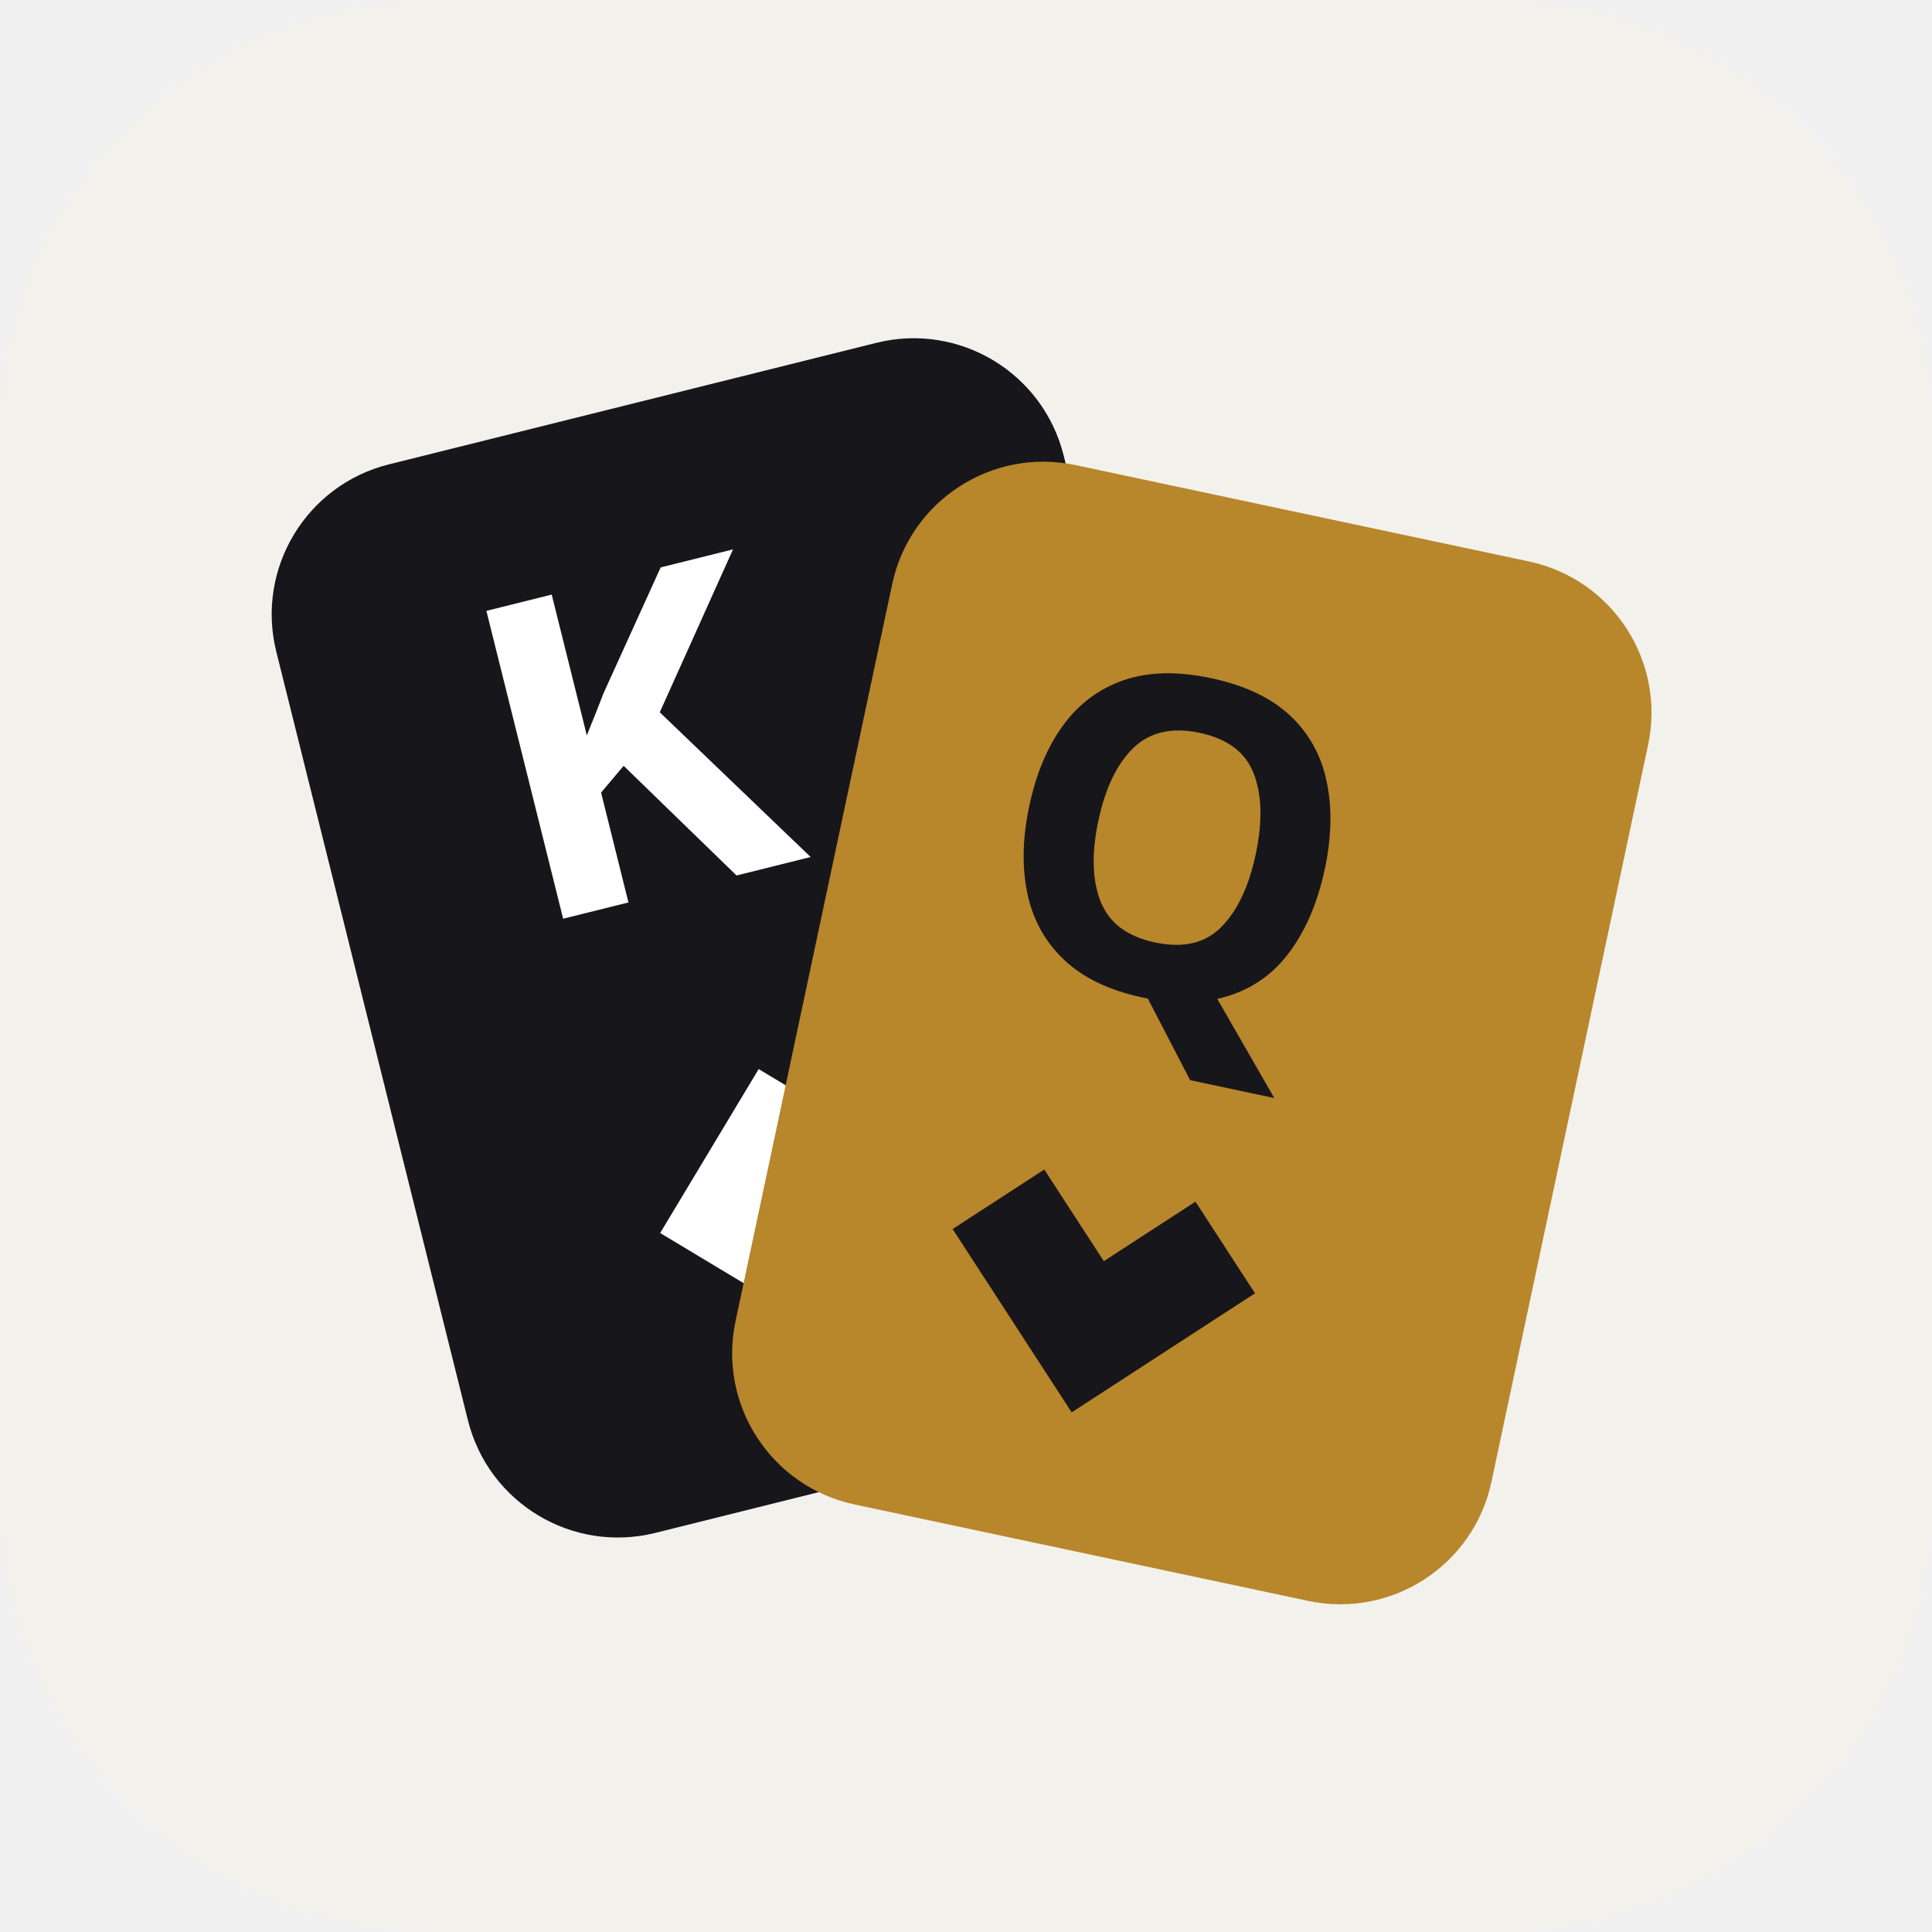
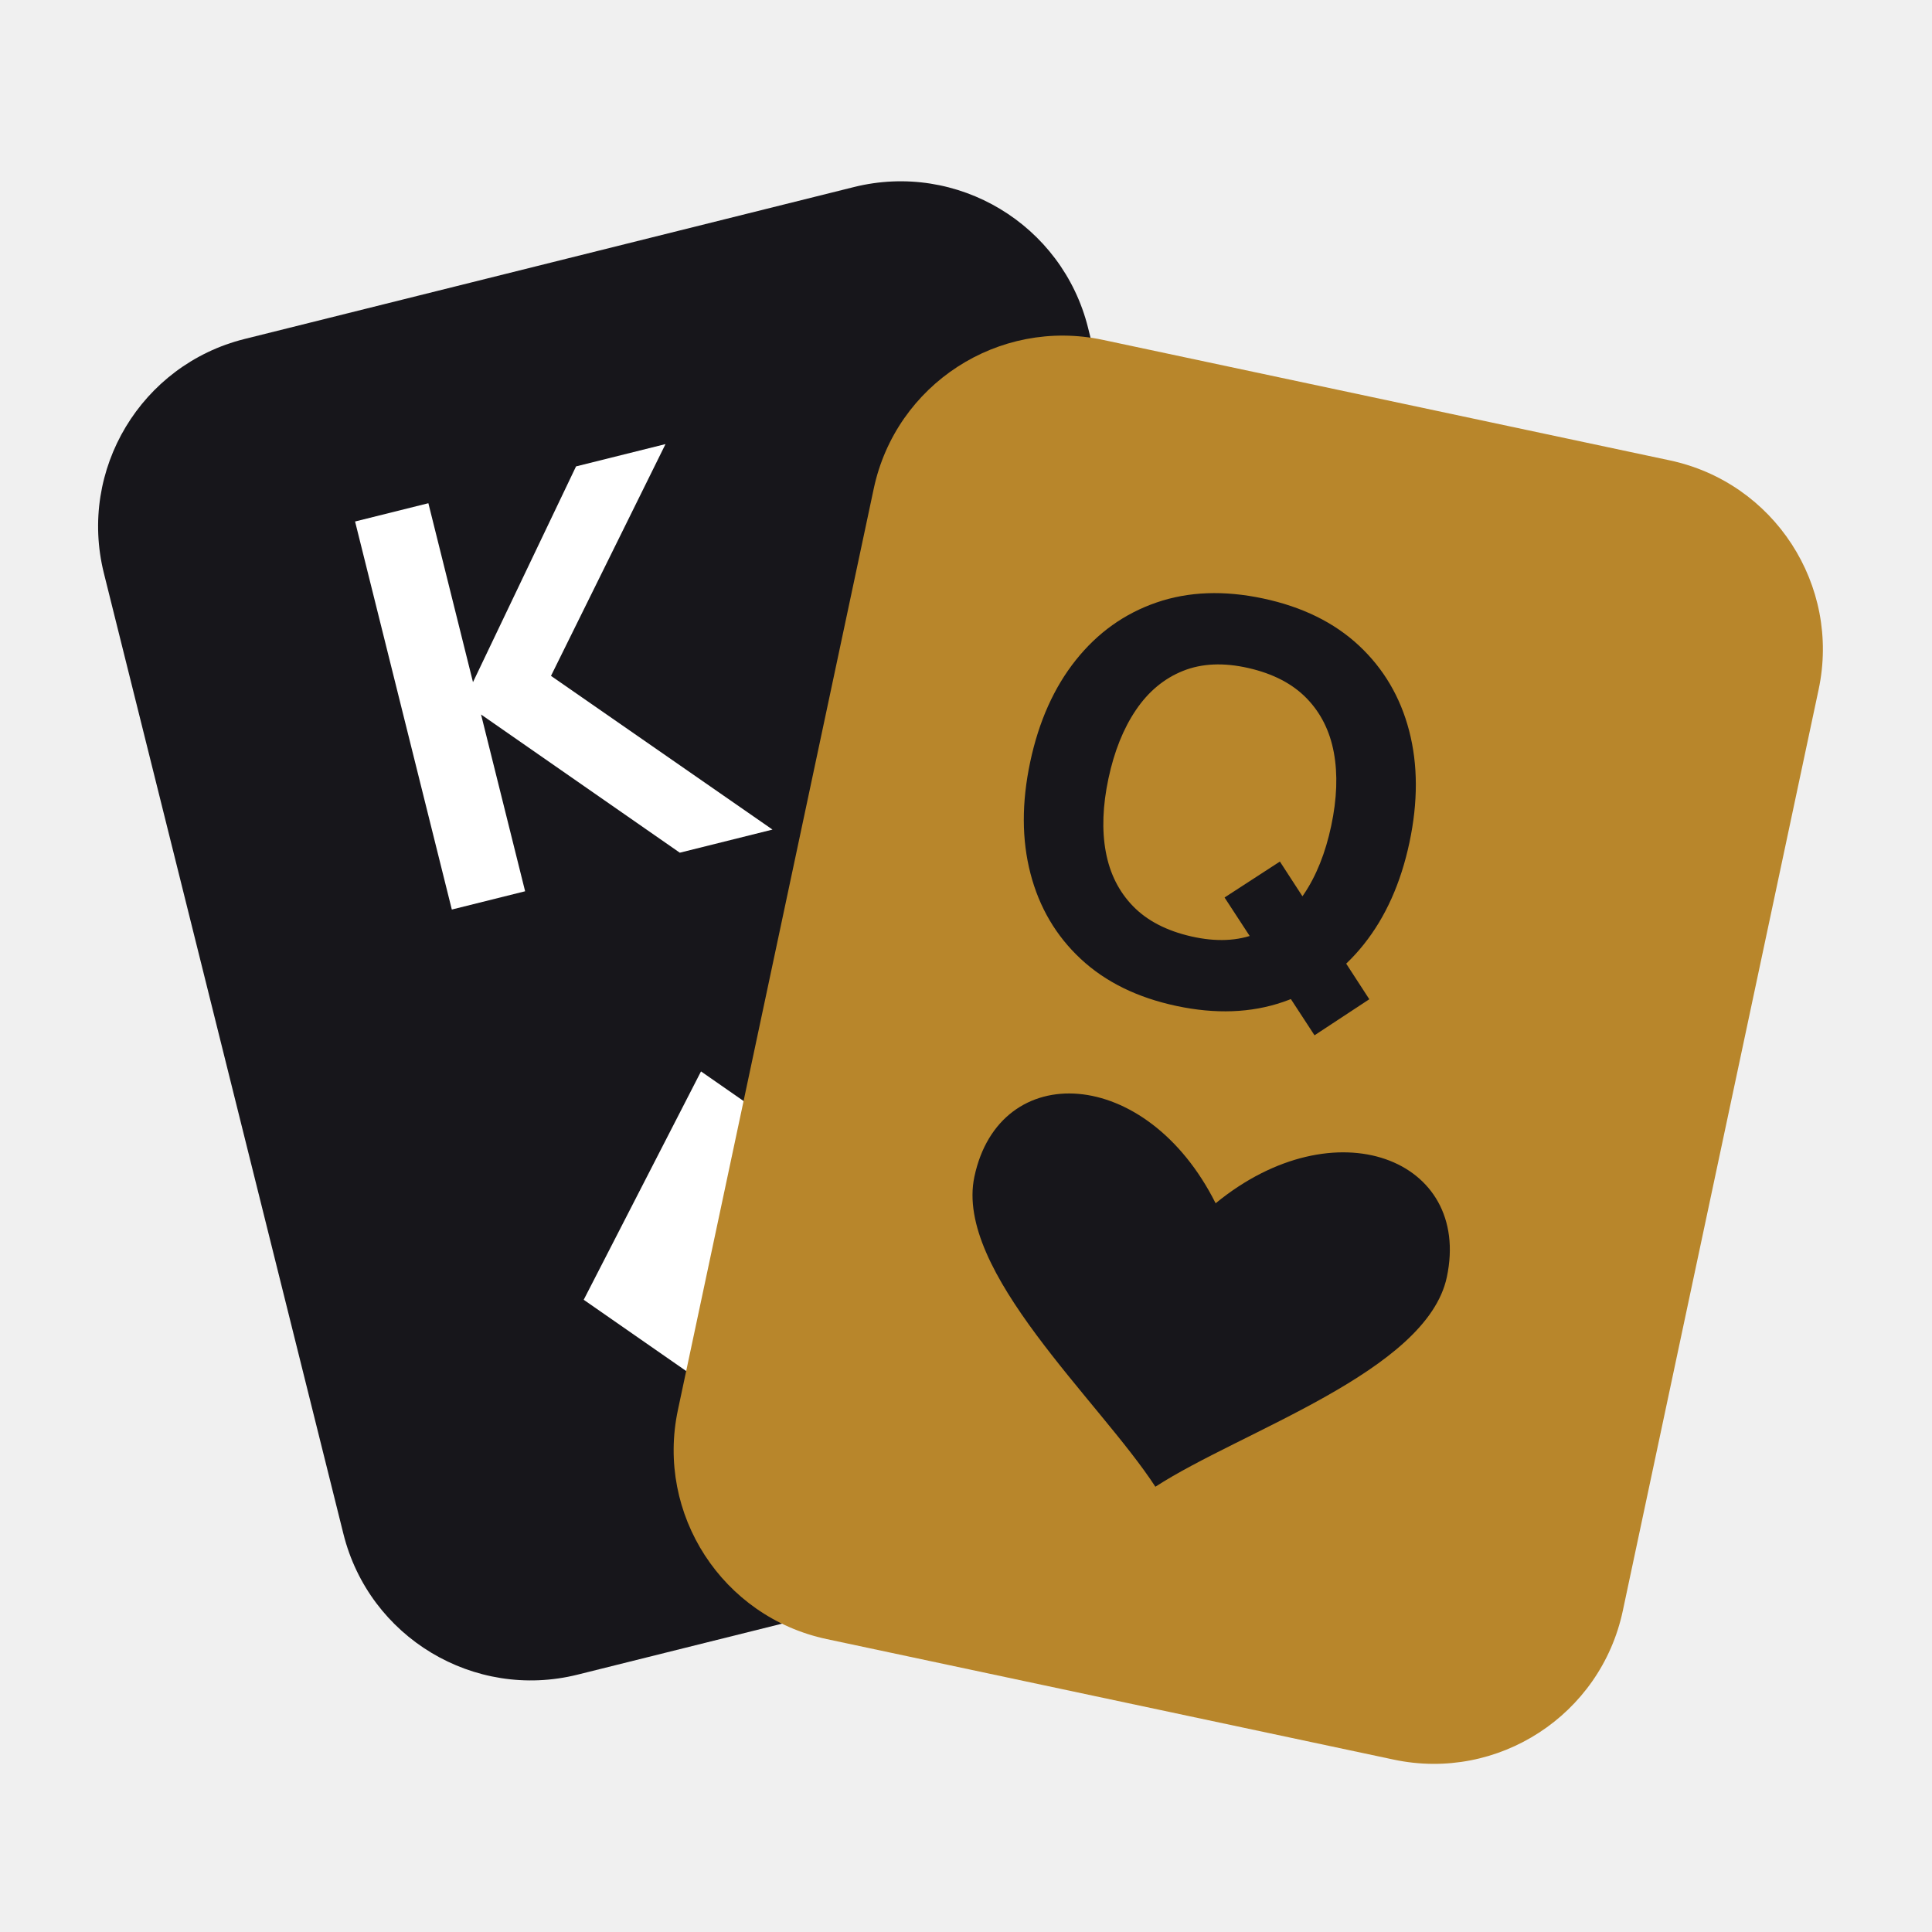
- <svg xmlns="http://www.w3.org/2000/svg" width="1024" height="1024" viewBox="0 0 80 80">
-   <rect width="80" height="80" rx="18" fill="#F3F1EC" />
-   <g transform="translate(8 8) scale(.8)">
-     <g transform="rotate(-14 30 40)">
-       <rect x="9" y="10" width="42" height="57" rx="8" fill="#17161B" />
-       <text x="18" y="35" font-family="sans-serif" font-size="23" font-weight="800" fill="#FFFFFF">K</text>
-       <path d="M28 45l7 7-7 7-7-7z" fill="#FFFFFF" />
-     </g>
-     <g transform="rotate(12 52 42)">
-       <rect x="32" y="16" width="40" height="55" rx="8" fill="#B8862B" />
-       <text x="40" y="42" font-family="sans-serif" font-size="23" font-weight="800" fill="#17161B">Q</text>
-       <path d="M46 52l4 4 4-4 4 4-8 8-8-8z" fill="#17161B" />
-     </g>
+ <svg xmlns="http://www.w3.org/2000/svg" width="80" height="80" viewBox="0 0 80 80">
+   <g transform="rotate(-14 30 40)">
+     <rect x="9" y="10" width="42" height="57" rx="8" fill="#17161B" />
+     <path d="M19.61 35.0V18.44H22.738V26.076L29.04 18.44H32.858L25.935 26.605L33.295 35.0H29.339L22.738 27.456V35.0Z" fill="#FFFFFF" />
+     <path d="M28 44 L35 52 L28 60 L21 52 Z" fill="#FFFFFF" />
+   </g>
+   <g transform="rotate(12 52 42)">
+     <rect x="32" y="16" width="40" height="55" rx="8" fill="#B8862B" />
+     <path d="M54.559 42.345 49.729 37.538 51.661 35.606 56.468 40.413ZM48.717 42.345Q46.233 42.345 44.433 41.264Q42.633 40.183 41.662 38.239Q40.69 36.296 40.69 33.72Q40.69 31.144 41.662 29.2Q42.633 27.257 44.433 26.176Q46.233 25.095 48.717 25.095Q51.201 25.095 53.001 26.176Q54.8 27.257 55.772 29.2Q56.744 31.144 56.744 33.72Q56.744 36.296 55.772 38.239Q54.8 40.183 53.001 41.264Q51.201 42.345 48.717 42.345ZM48.717 39.401Q50.293 39.424 51.339 38.722Q52.386 38.021 52.909 36.733Q53.432 35.445 53.432 33.72Q53.432 31.995 52.909 30.73Q52.386 29.465 51.339 28.764Q50.293 28.062 48.717 28.039Q47.142 28.016 46.095 28.718Q45.048 29.419 44.525 30.707Q44.002 31.995 44.002 33.72Q44.002 35.445 44.525 36.71Q45.048 37.975 46.095 38.677Q47.142 39.378 48.717 39.401Z" fill="#17161B" />
+     <path d="M52 62 C49 59 42 55 42 51 C42 46 48 45 52 50 C56 45 62 46 62 51 C62 55 55 59 52 62 Z" fill="#17161B" />
  </g>
</svg>
